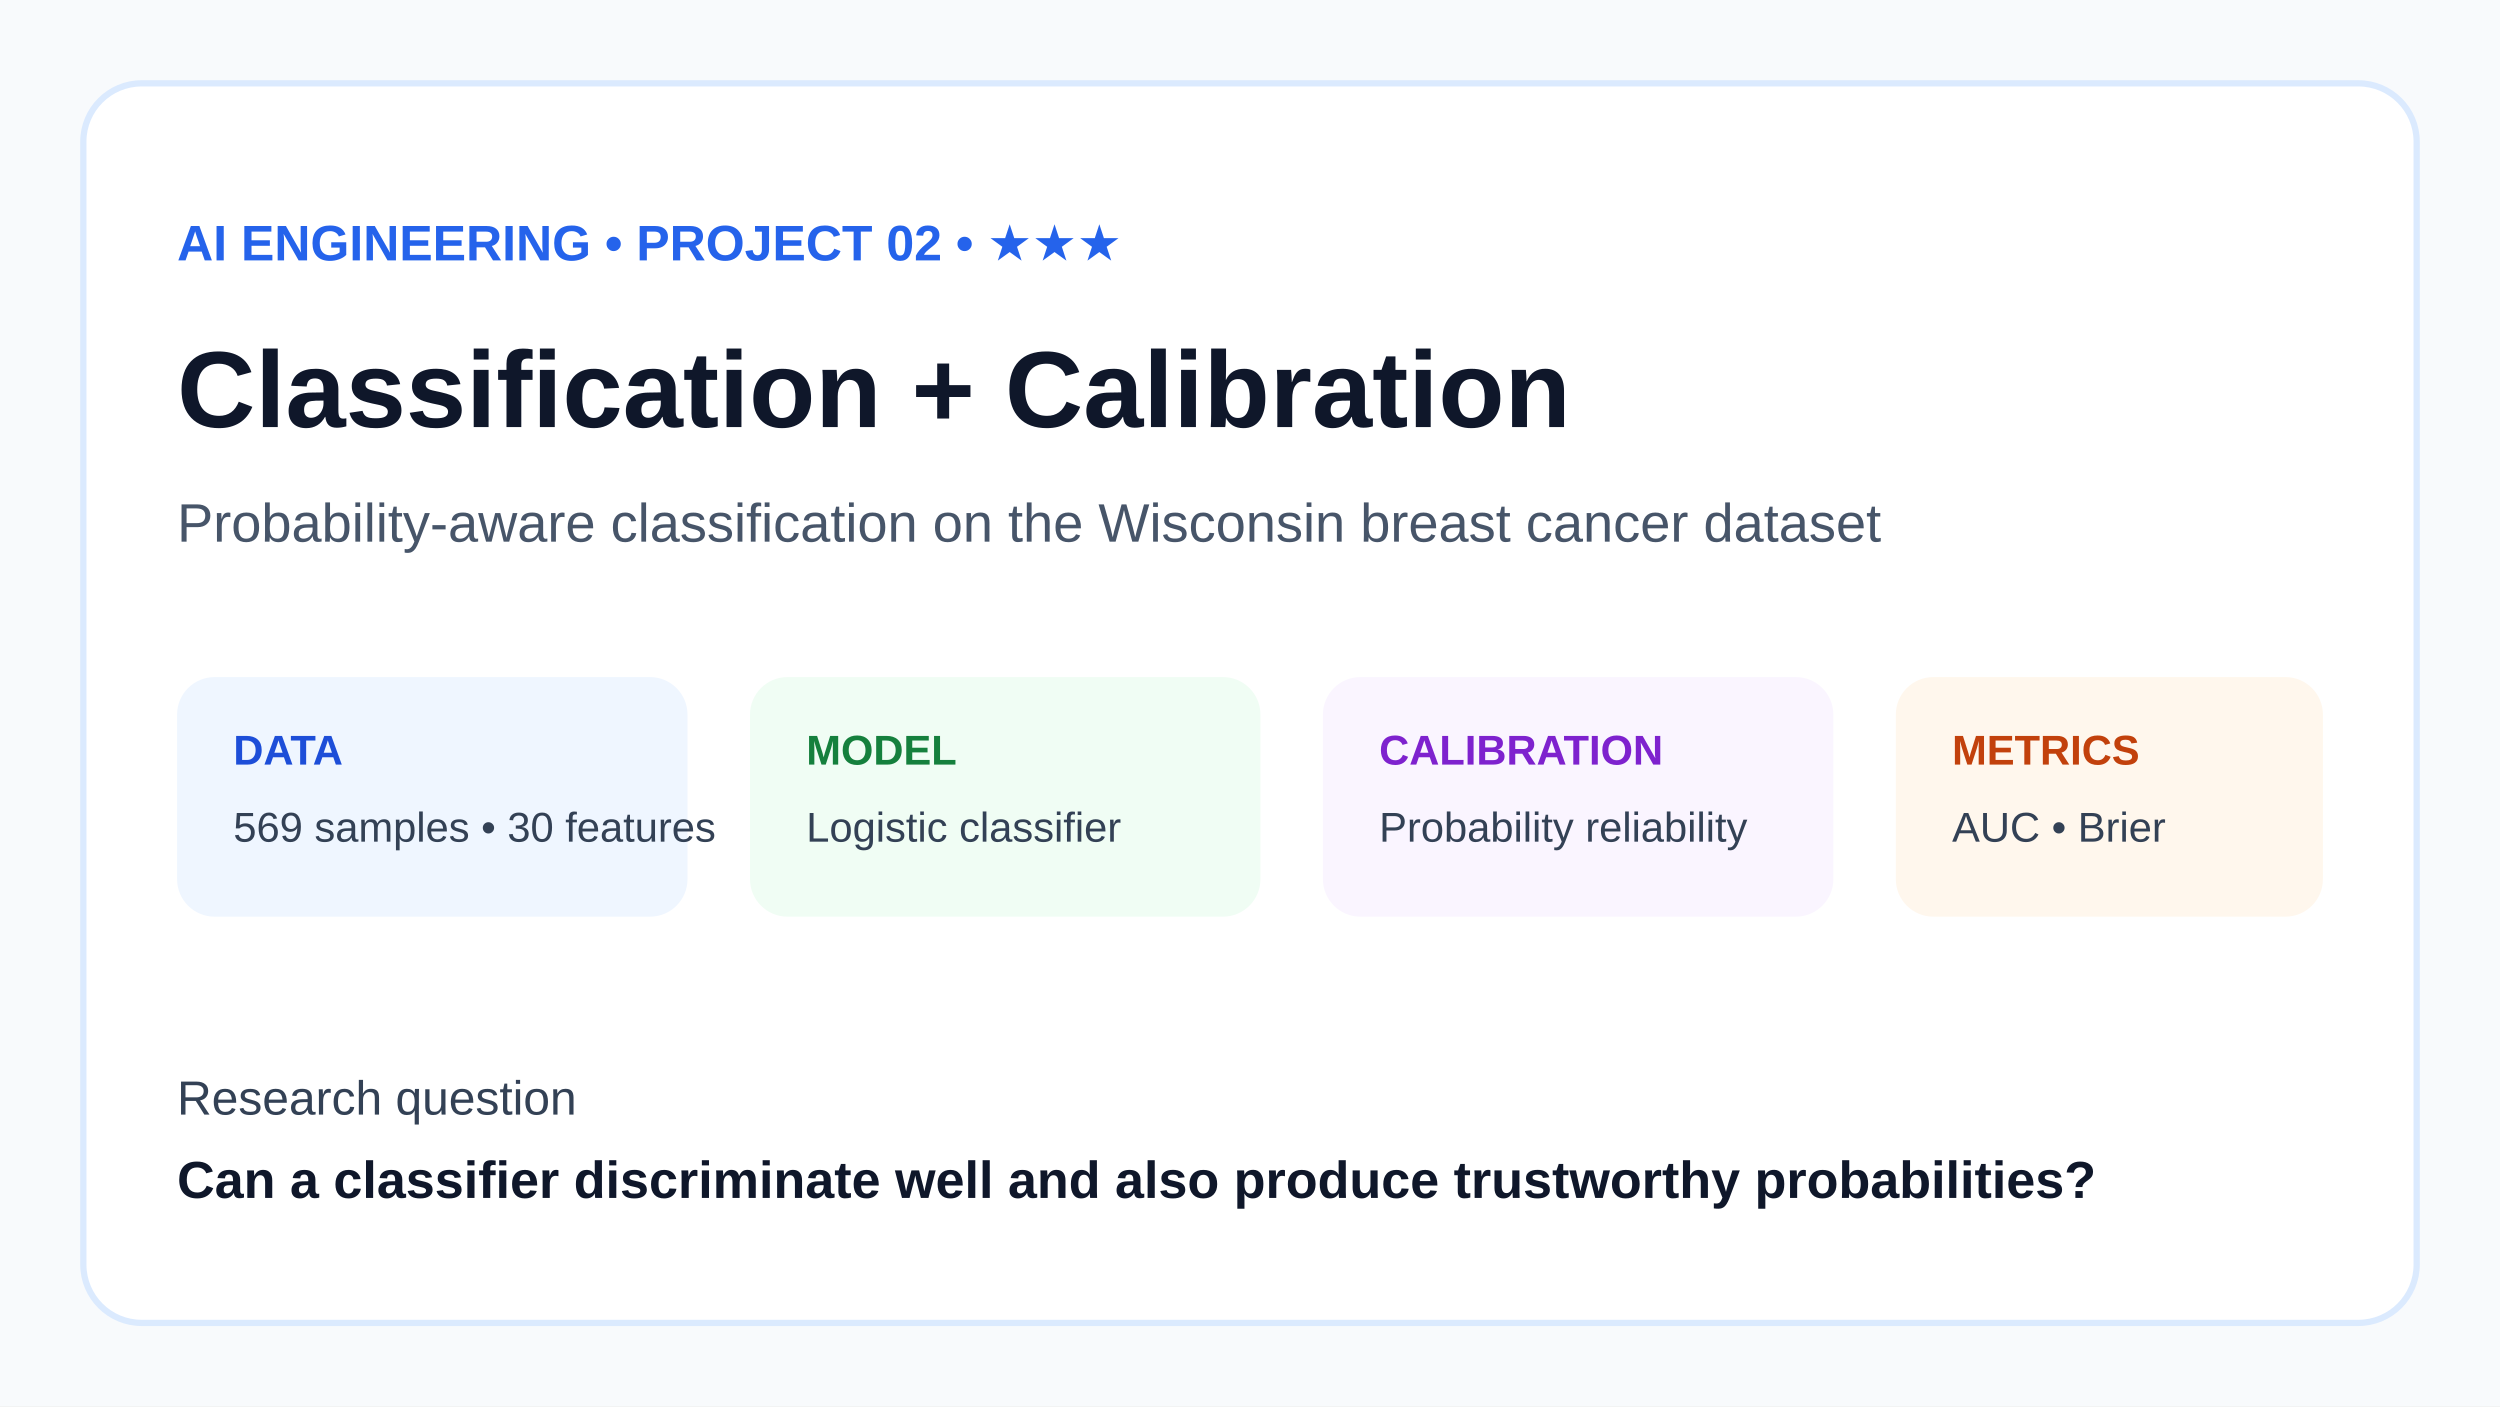
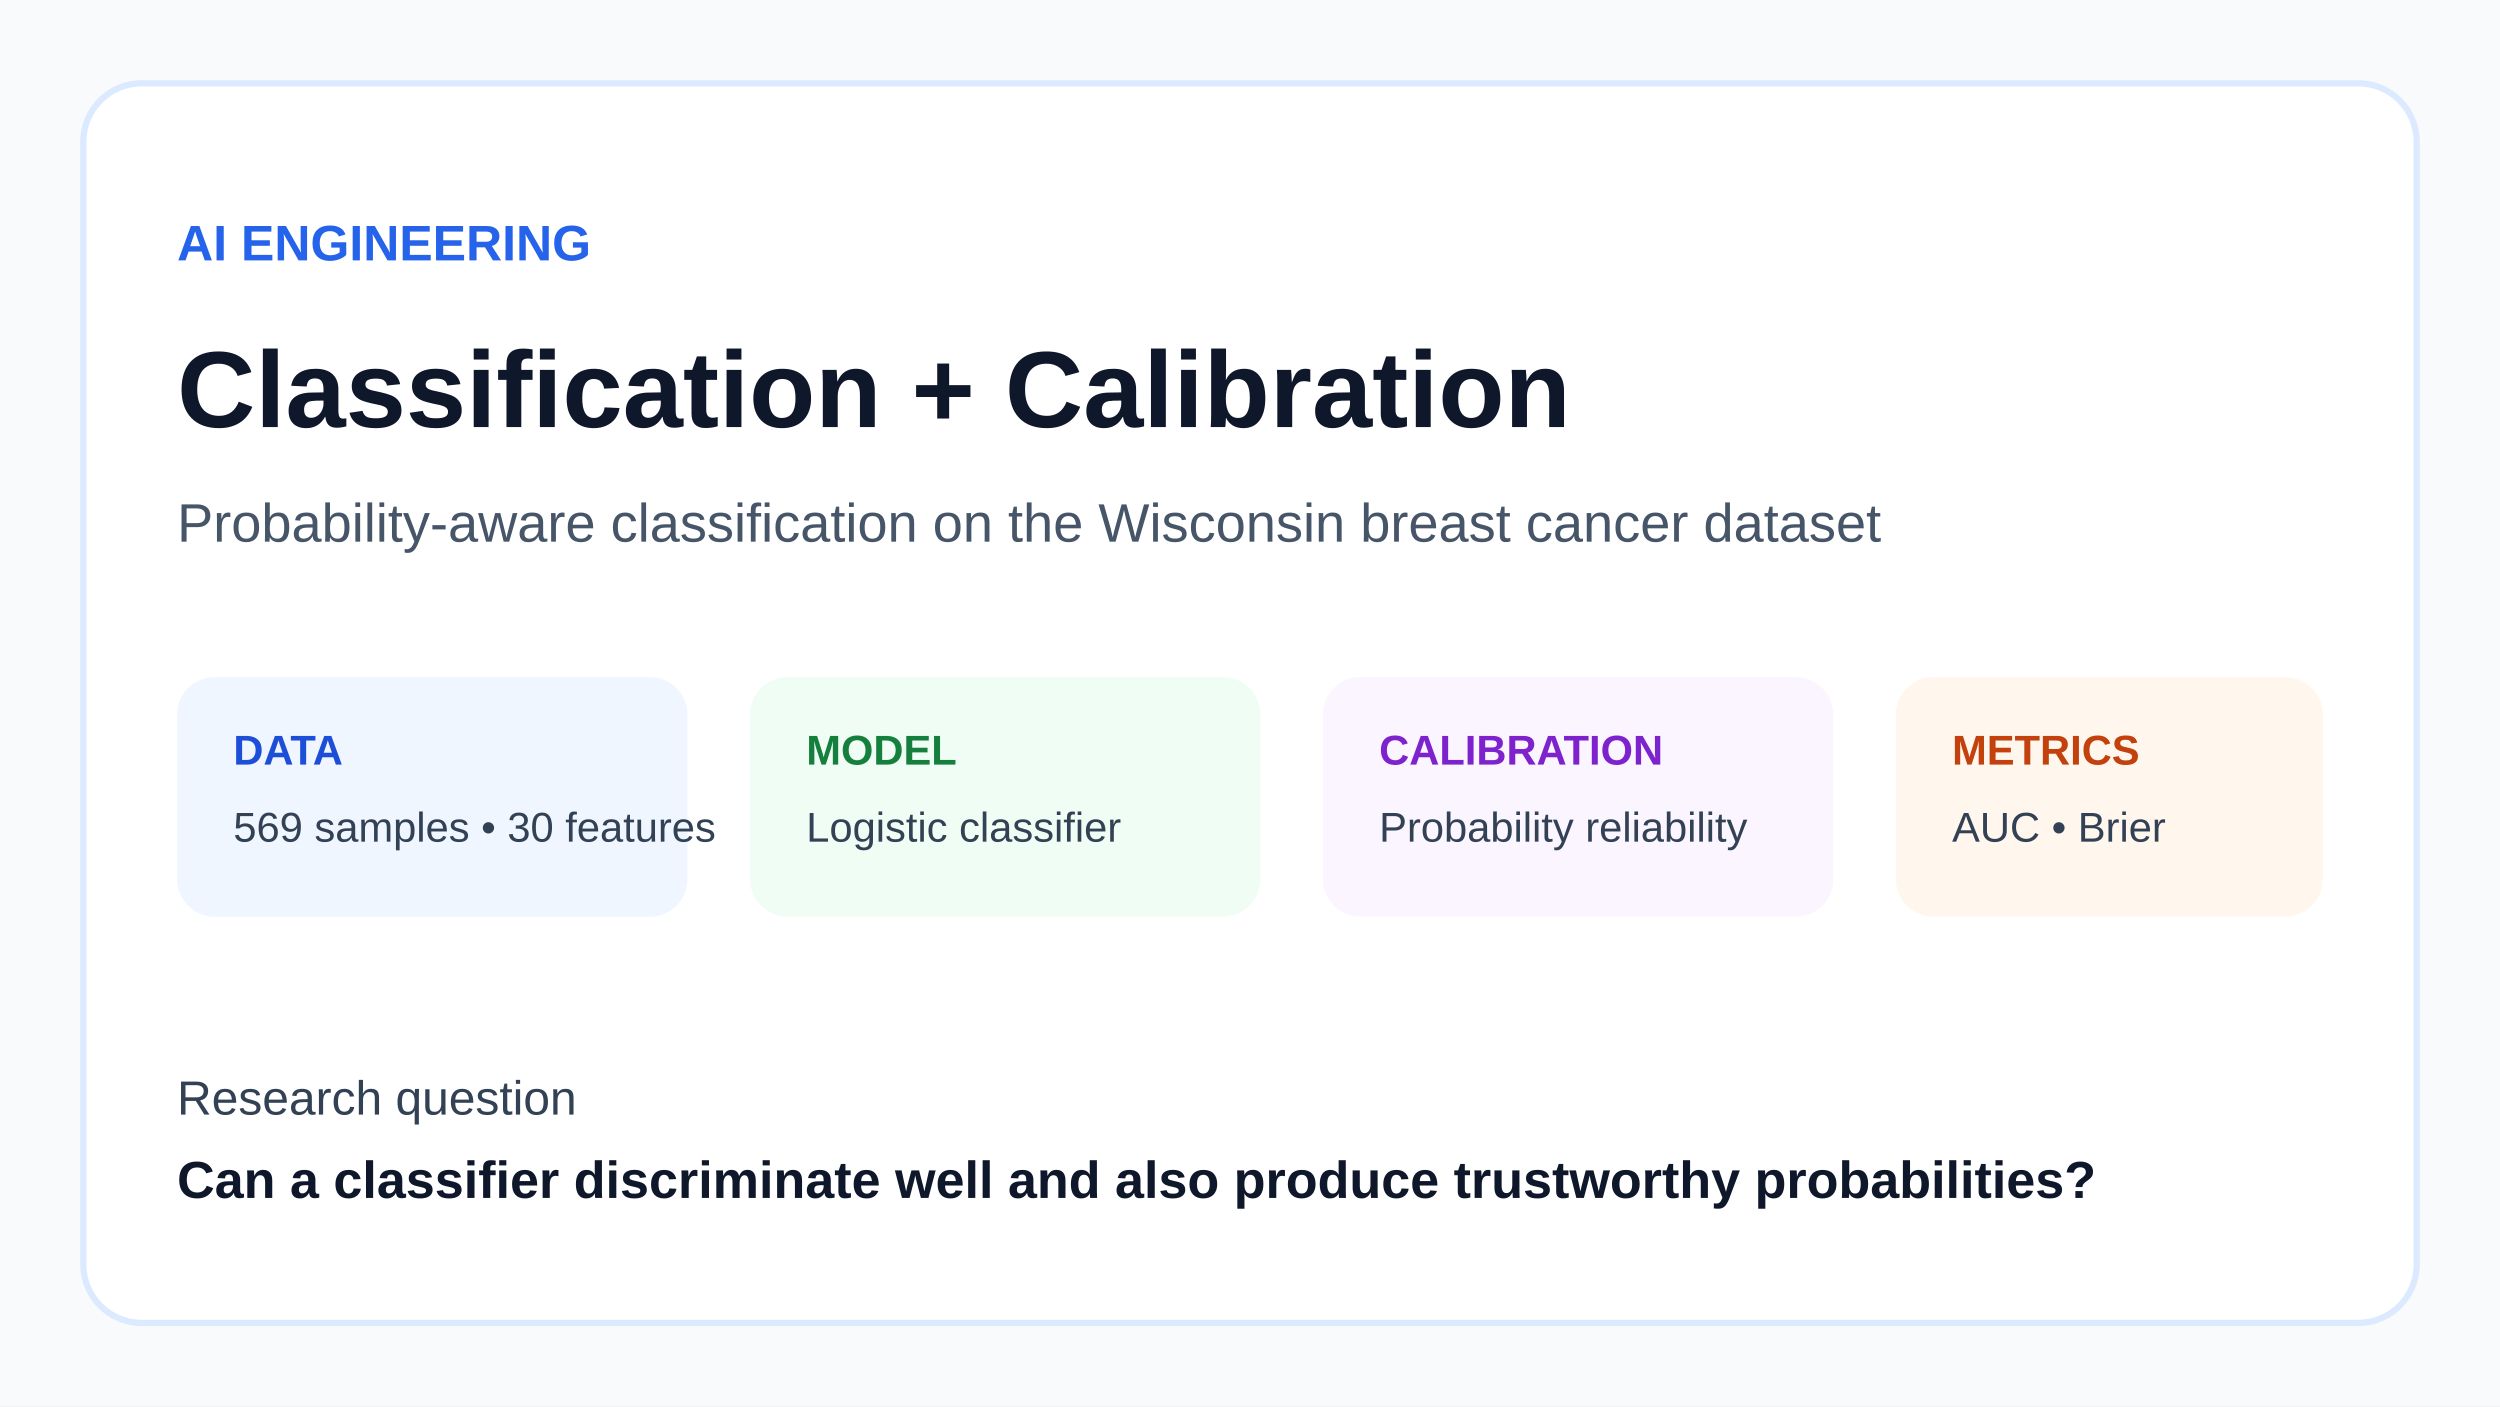
<svg xmlns="http://www.w3.org/2000/svg" width="1200" height="675" viewBox="0 0 1200 675">
  <rect width="1200" height="675" fill="#f8fafc" />
  <rect x="40" y="40" width="1120" height="595" rx="28" fill="#ffffff" stroke="#dbeafe" stroke-width="3" />
-   <text x="85" y="125" font-family="Arial,sans-serif" font-size="24" fill="#2563eb" font-weight="700">AI ENGINEERING • PROJECT 02 • ★★★</text>
+   <text x="85" y="125" font-family="Arial,sans-serif" font-size="24" fill="#2563eb" font-weight="700">AI ENGINEERING</text>
  <text x="85" y="205" font-family="Arial,sans-serif" font-size="52" fill="#0f172a" font-weight="700">Classification + Calibration</text>
  <text x="85" y="260" font-family="Arial,sans-serif" font-size="26" fill="#475569">Probability-aware classification on the Wisconsin breast cancer dataset</text>
  <rect x="85" y="325" width="245" height="115" rx="18" fill="#eff6ff" />
  <text x="112" y="367" font-family="Arial" font-size="20" fill="#1d4ed8" font-weight="700">DATA</text>
  <text x="112" y="404" font-family="Arial" font-size="20" fill="#334155">569 samples • 30 features</text>
  <rect x="360" y="325" width="245" height="115" rx="18" fill="#f0fdf4" />
  <text x="387" y="367" font-family="Arial" font-size="20" fill="#15803d" font-weight="700">MODEL</text>
  <text x="387" y="404" font-family="Arial" font-size="20" fill="#334155">Logistic classifier</text>
  <rect x="635" y="325" width="245" height="115" rx="18" fill="#faf5ff" />
  <text x="662" y="367" font-family="Arial" font-size="20" fill="#7e22ce" font-weight="700">CALIBRATION</text>
  <text x="662" y="404" font-family="Arial" font-size="20" fill="#334155">Probability reliability</text>
  <rect x="910" y="325" width="205" height="115" rx="18" fill="#fff7ed" />
  <text x="937" y="367" font-family="Arial" font-size="20" fill="#c2410c" font-weight="700">METRICS</text>
  <text x="937" y="404" font-family="Arial" font-size="20" fill="#334155">AUC • Brier</text>
  <text x="85" y="535" font-family="Arial" font-size="23" fill="#334155">Research question</text>
  <text x="85" y="575" font-family="Arial" font-size="25" fill="#0f172a" font-weight="600">Can a classifier discriminate well and also produce trustworthy probabilities?</text>
</svg>
